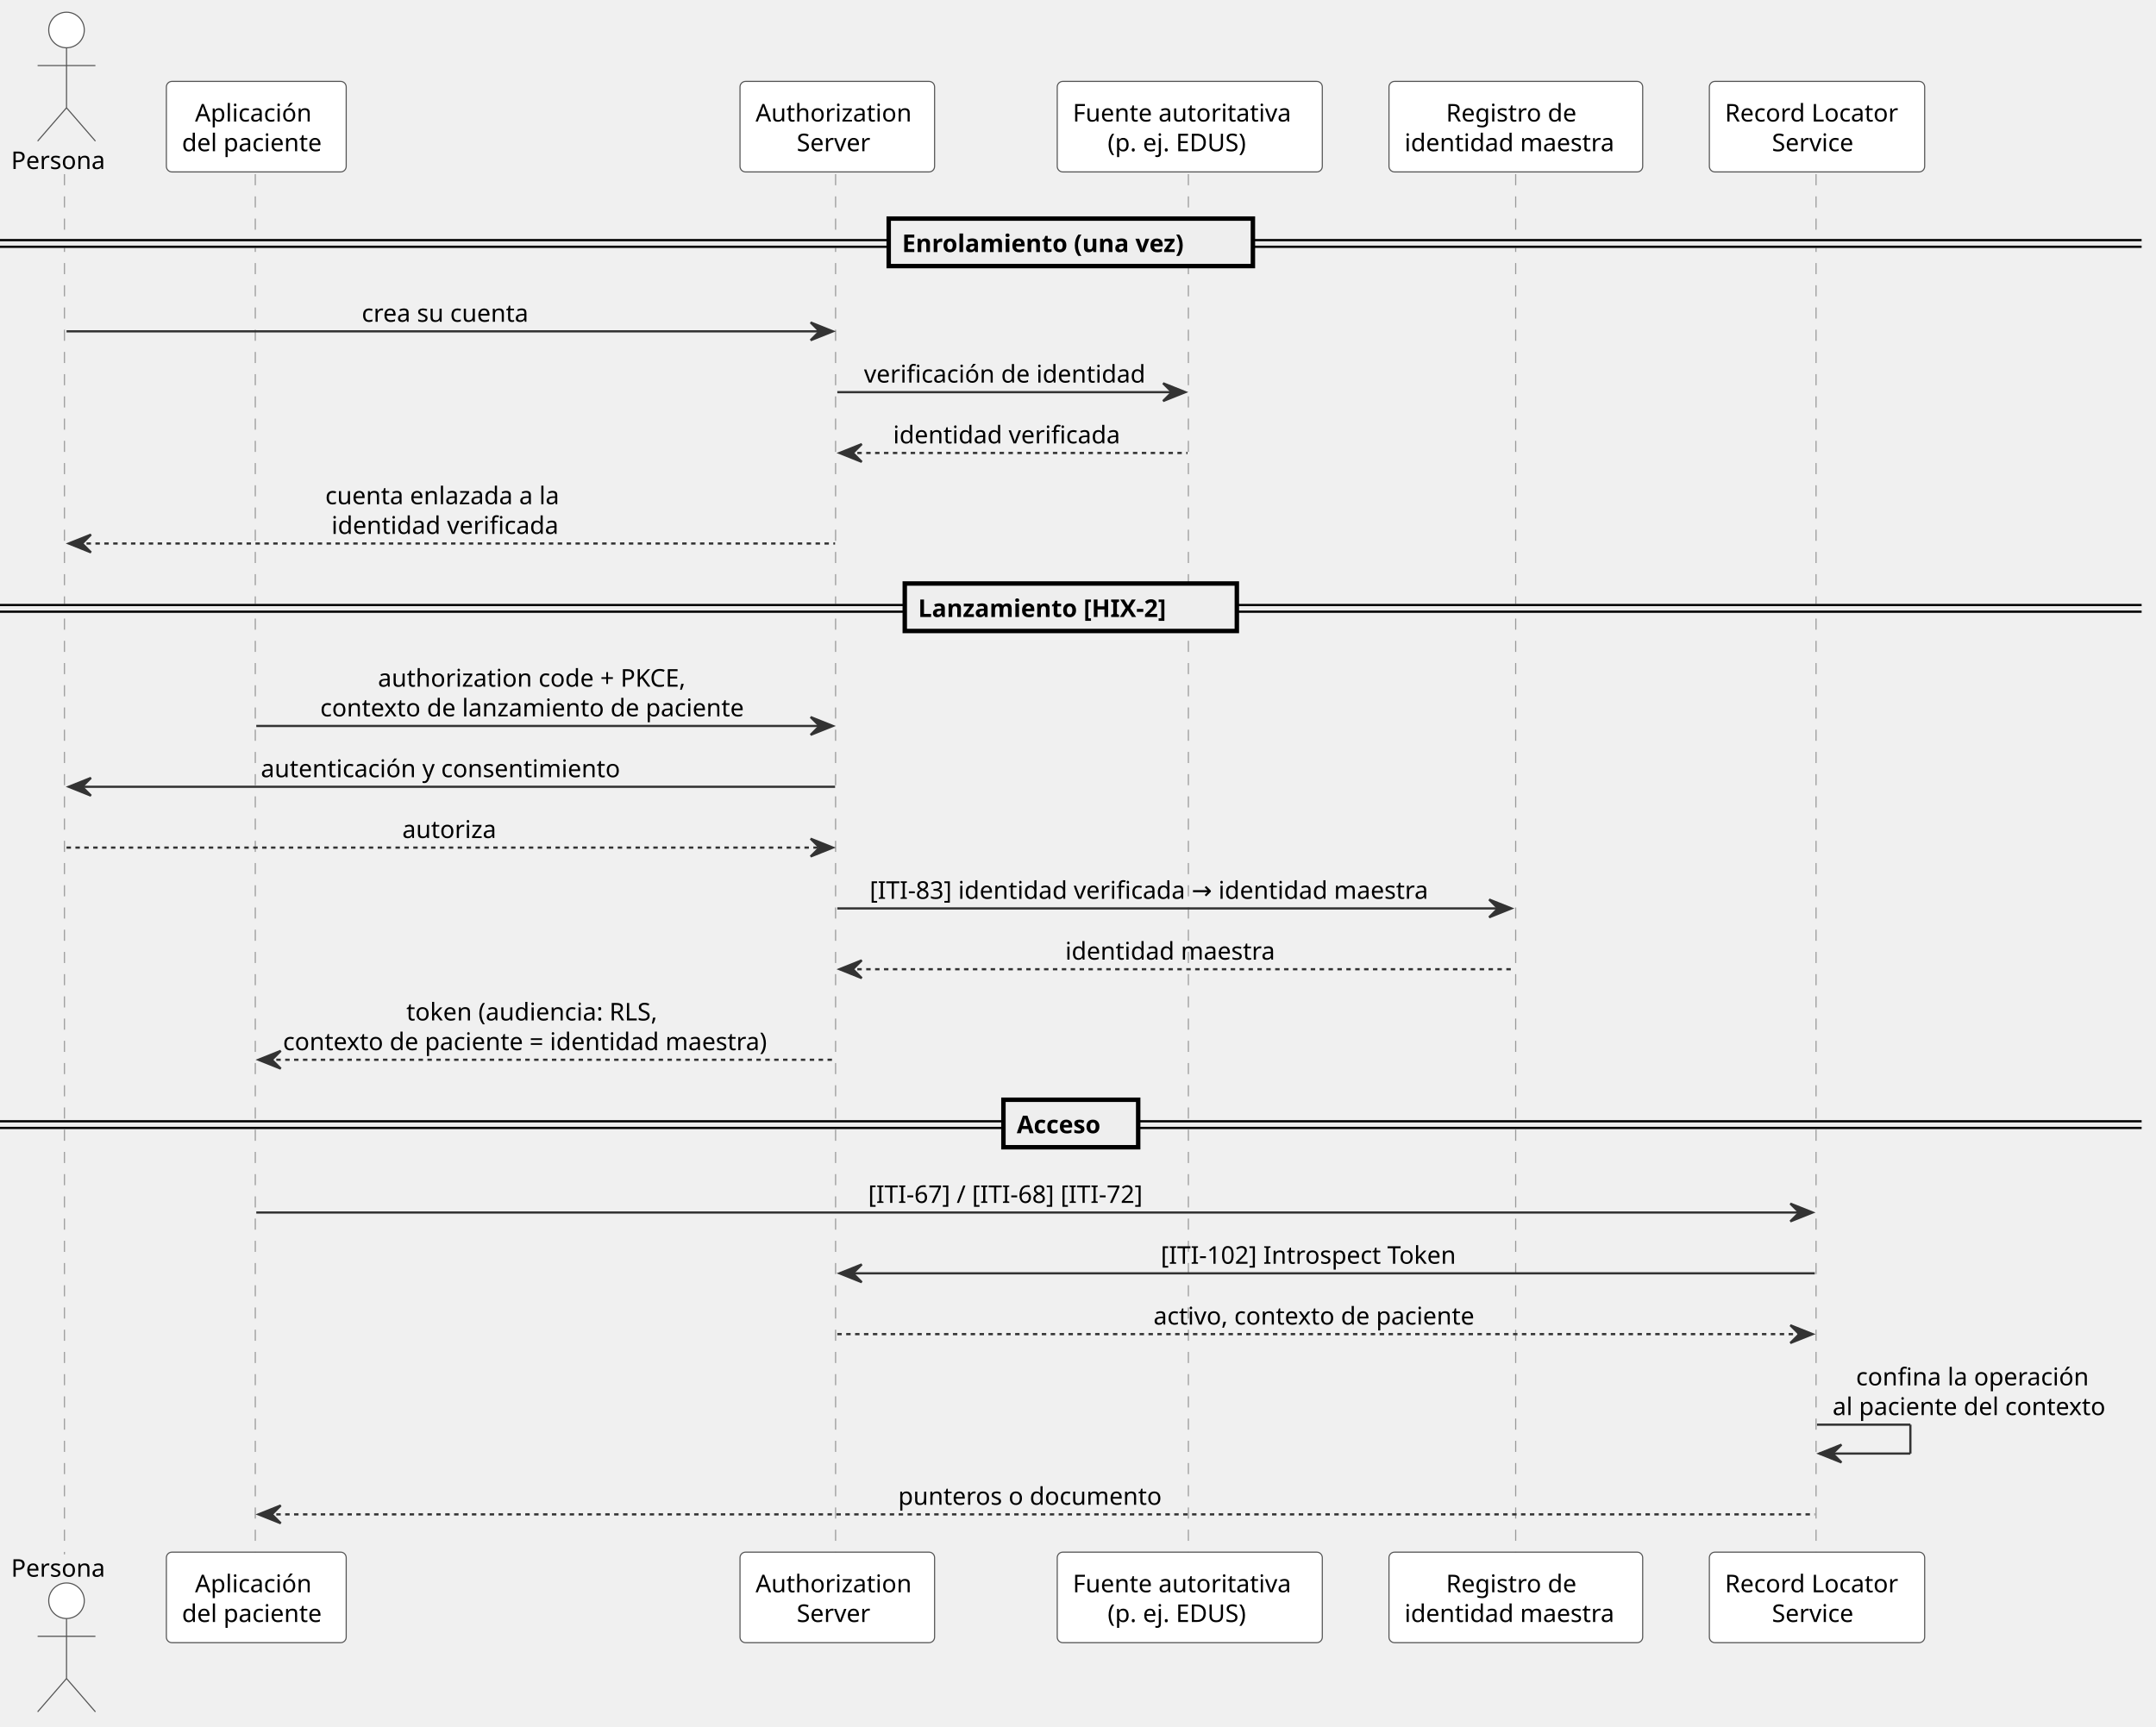
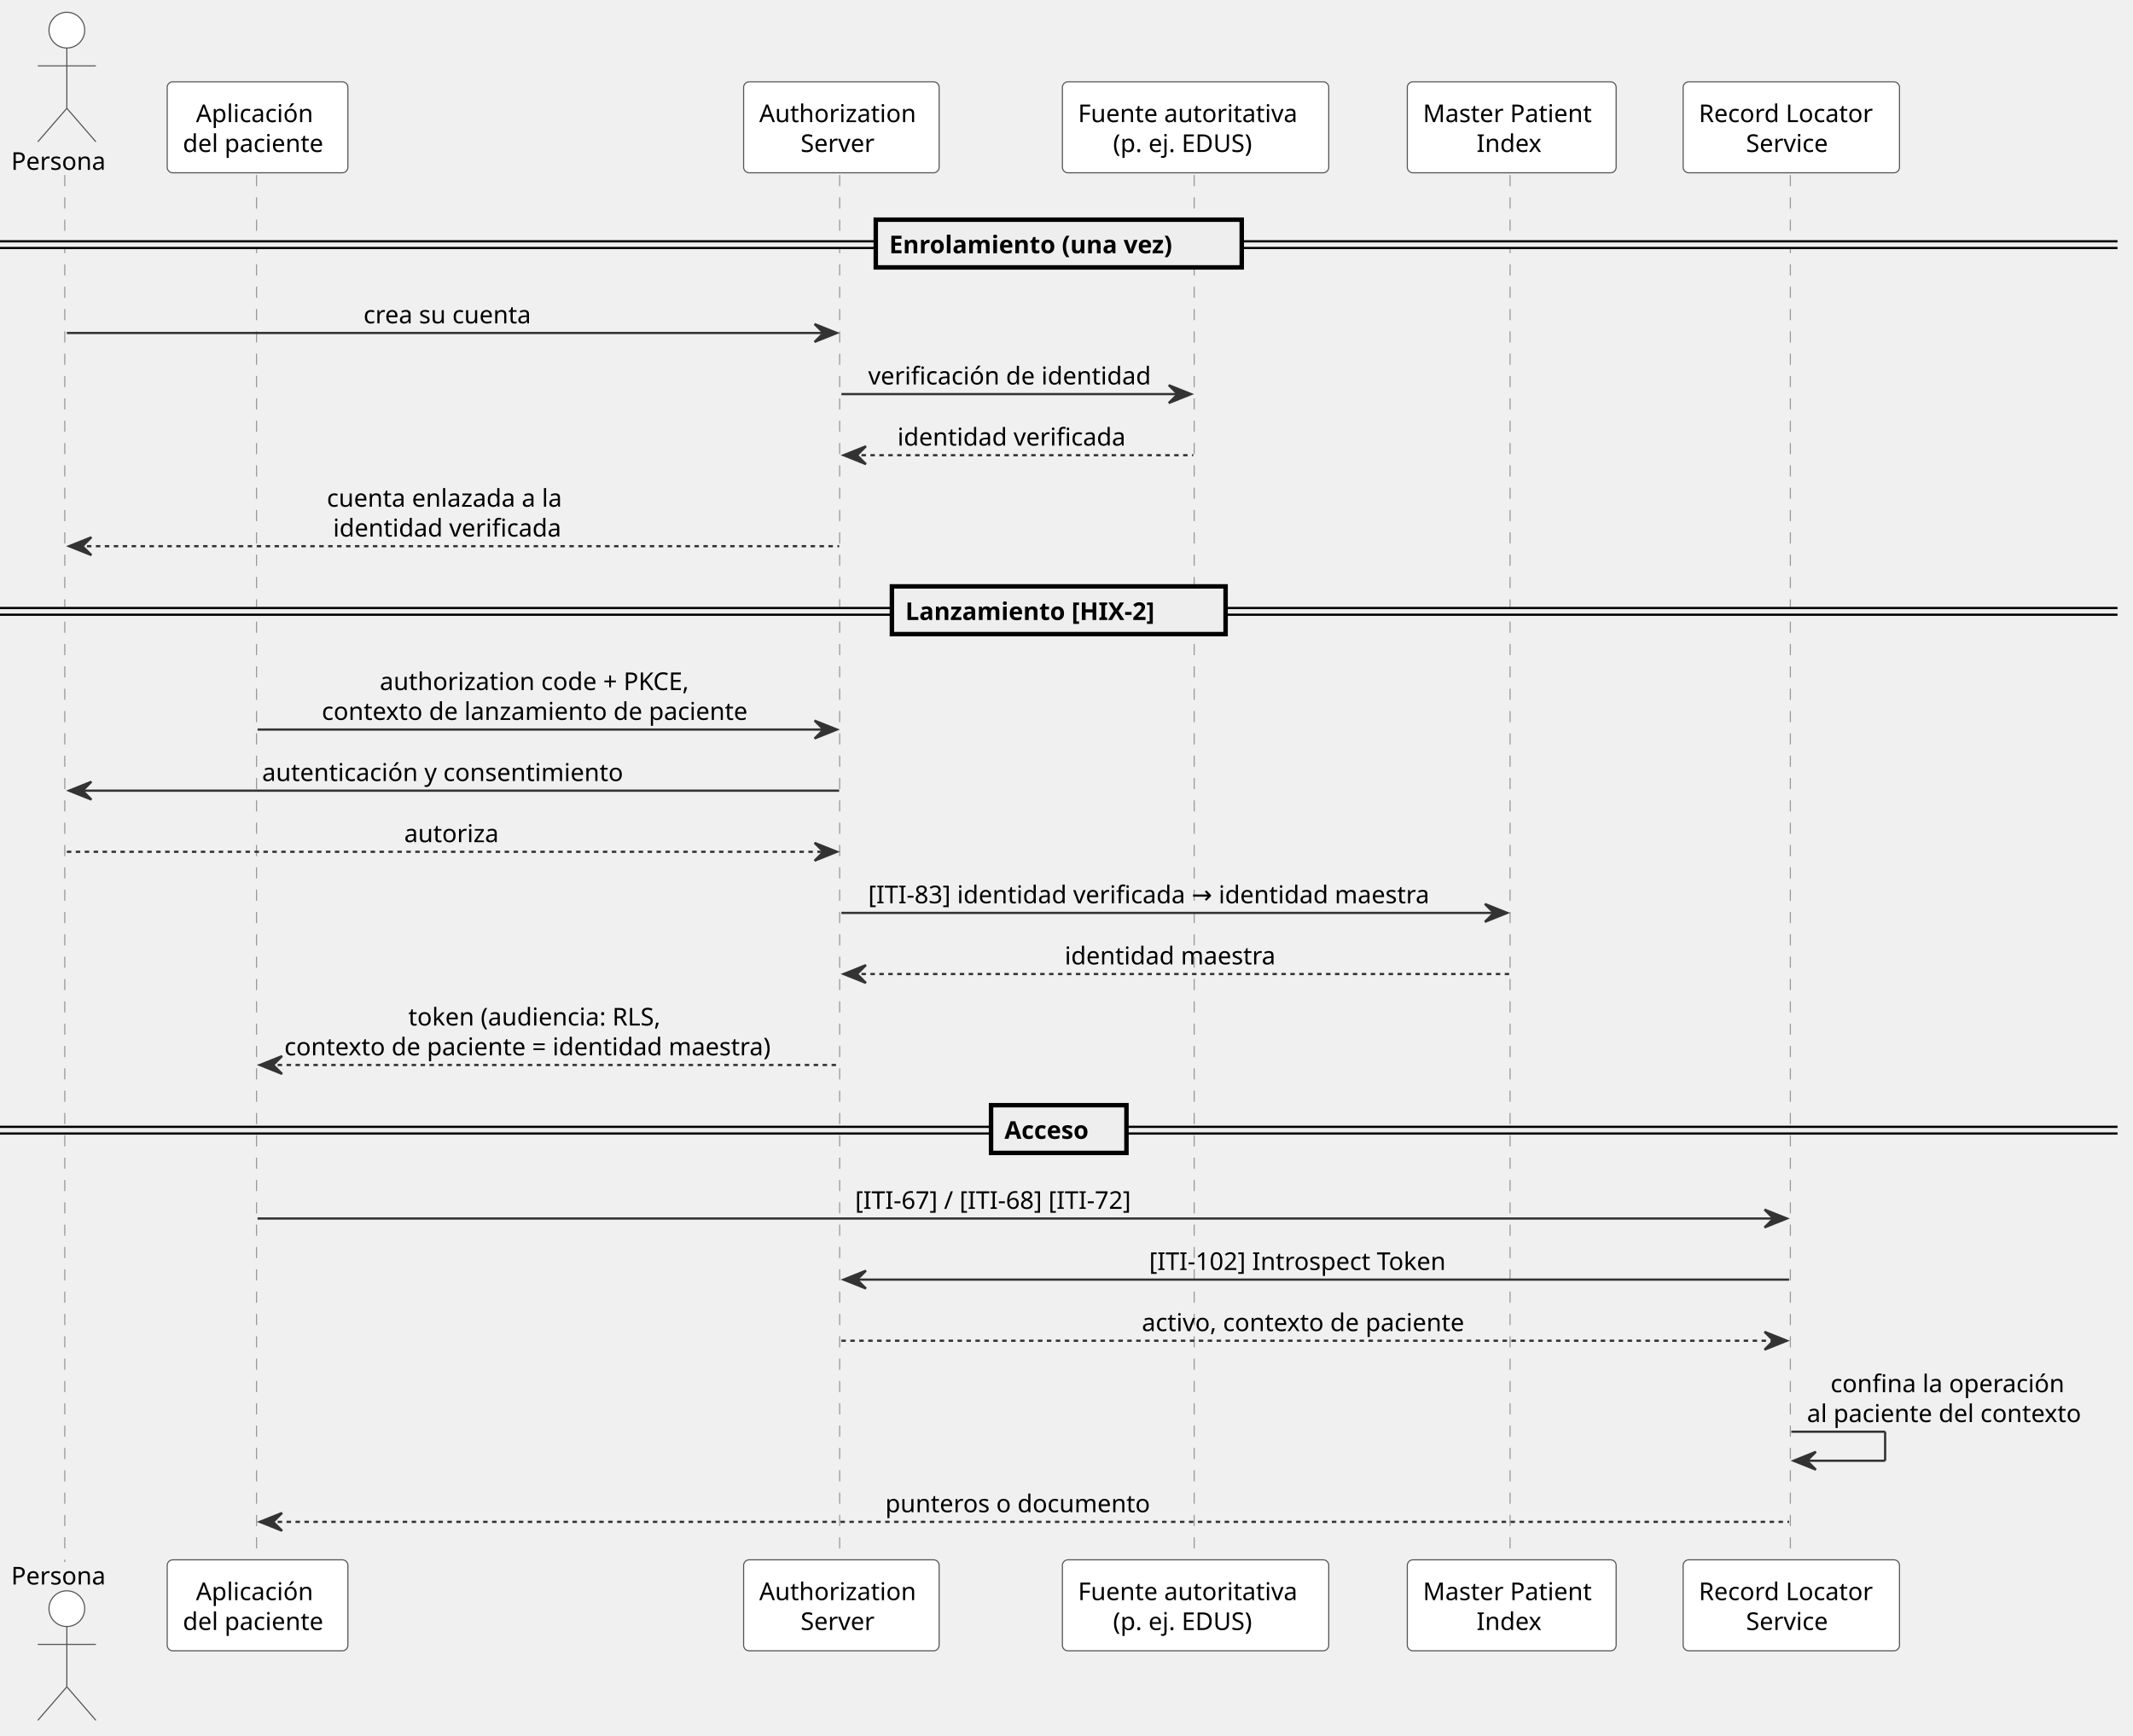
- <svg xmlns="http://www.w3.org/2000/svg" contentStyleType="text/css" data-diagram-type="SEQUENCE" height="777px" preserveAspectRatio="none" style="width:970px;height:777px;background:#FFFFFF;" version="1.1" viewBox="0 0 970 777" width="970px" zoomAndPan="magnify">
+ <svg xmlns="http://www.w3.org/2000/svg" contentStyleType="text/css" data-diagram-type="SEQUENCE" height="777px" preserveAspectRatio="none" style="width:955px;height:777px;background:#FFFFFF;" version="1.1" viewBox="0 0 955 777" width="955px" zoomAndPan="magnify">
  <defs />
  <g>
    <g class="participant-lifeline" data-entity-uid="part1" data-qualified-name="P" id="part1-lifeline">
      <g>
        <rect fill="#000000" fill-opacity="0" height="621.11" width="8" x="25.927" y="78.369" />
        <line style="stroke:#999999;stroke-width:0.5;stroke-dasharray:5,5;" x1="29" x2="29" y1="78.369" y2="699.479" />
      </g>
    </g>
    <g class="participant-lifeline" data-entity-uid="part2" data-qualified-name="APP" id="part2-lifeline">
      <g>
        <rect fill="#000000" fill-opacity="0" height="621.11" width="8" x="111.306" y="78.369" />
        <line style="stroke:#999999;stroke-width:0.5;stroke-dasharray:5,5;" x1="114.855" x2="114.855" y1="78.369" y2="699.479" />
      </g>
    </g>
    <g class="participant-lifeline" data-entity-uid="part3" data-qualified-name="AS" id="part3-lifeline">
      <g>
        <rect fill="#000000" fill-opacity="0" height="621.11" width="8" x="372.709" y="78.369" />
        <line style="stroke:#999999;stroke-width:0.5;stroke-dasharray:5,5;" x1="375.938" x2="375.938" y1="78.369" y2="699.479" />
      </g>
    </g>
    <g class="participant-lifeline" data-entity-uid="part4" data-qualified-name="SRC" id="part4-lifeline">
      <g>
        <rect fill="#000000" fill-opacity="0" height="621.11" width="8" x="531.287" y="78.369" />
        <line style="stroke:#999999;stroke-width:0.5;stroke-dasharray:5,5;" x1="534.661" x2="534.661" y1="78.369" y2="699.479" />
      </g>
    </g>
    <g class="participant-lifeline" data-entity-uid="part5" data-qualified-name="PMIR" id="part5-lifeline">
      <g>
-         <rect fill="#000000" fill-opacity="0" height="621.11" width="8" x="677.985" y="78.369" />
-         <line style="stroke:#999999;stroke-width:0.5;stroke-dasharray:5,5;" x1="681.913" x2="681.913" y1="78.369" y2="699.479" />
+         <rect fill="#000000" fill-opacity="0" height="621.11" width="8" x="672.842" y="78.369" />
+         <line style="stroke:#999999;stroke-width:0.5;stroke-dasharray:5,5;" x1="676.093" x2="676.093" y1="78.369" y2="699.479" />
      </g>
    </g>
    <g class="participant-lifeline" data-entity-uid="part6" data-qualified-name="RLS" id="part6-lifeline">
      <g>
-         <rect fill="#000000" fill-opacity="0" height="621.11" width="8" x="813.489" y="78.369" />
-         <line style="stroke:#999999;stroke-width:0.5;stroke-dasharray:5,5;" x1="817.057" x2="817.057" y1="78.369" y2="699.479" />
+         <rect fill="#000000" fill-opacity="0" height="621.11" width="8" x="798.023" y="78.369" />
+         <line style="stroke:#999999;stroke-width:0.5;stroke-dasharray:5,5;" x1="801.591" x2="801.591" y1="78.369" y2="699.479" />
      </g>
    </g>
    <g class="participant participant-head" data-entity-uid="part1" data-qualified-name="P" id="part1-head">
      <text fill="#000000" font-family="Verdana" font-size="11" lengthAdjust="spacing" textLength="43.855" x="5" y="76.059">Persona</text>
      <ellipse cx="29.927" cy="13.5" fill="#FFFFFF" rx="8" ry="8" style="stroke:#555555;stroke-width:0.5;" />
      <path d="M29.927,21.5 L29.927,48.5 M16.927,29.5 L42.928,29.5 M29.927,48.5 L16.927,63.5 M29.927,48.5 L42.928,63.5" fill="none" style="stroke:#555555;stroke-width:0.5;" />
    </g>
    <g class="participant participant-tail" data-entity-uid="part1" data-qualified-name="P" id="part1-tail">
      <text fill="#000000" font-family="Verdana" font-size="11" lengthAdjust="spacing" textLength="43.855" x="5" y="709.538">Persona</text>
      <ellipse cx="29.927" cy="720.348" fill="#FFFFFF" rx="8" ry="8" style="stroke:#555555;stroke-width:0.5;" />
      <path d="M29.927,728.348 L29.927,755.348 M16.927,736.348 L42.928,736.348 M29.927,755.348 L16.927,770.348 M29.927,755.348 L42.928,770.348" fill="none" style="stroke:#555555;stroke-width:0.5;" />
    </g>
    <g class="participant participant-head" data-entity-uid="part2" data-qualified-name="APP" id="part2-head">
      <rect fill="#FFFFFF" height="40.737" rx="2.5" ry="2.5" style="stroke:#555555;stroke-width:0.5;" width="80.902" x="74.855" y="36.631" />
      <text fill="#000000" font-family="Verdana" font-size="11" lengthAdjust="spacing" textLength="55.134" x="87.739" y="54.69">Aplicación</text>
      <text fill="#000000" font-family="Verdana" font-size="11" lengthAdjust="spacing" textLength="66.902" x="81.855" y="68.059">del paciente</text>
    </g>
    <g class="participant participant-tail" data-entity-uid="part2" data-qualified-name="APP" id="part2-tail">
      <rect fill="#FFFFFF" height="40.737" rx="2.5" ry="2.5" style="stroke:#555555;stroke-width:0.5;" width="80.902" x="74.855" y="698.479" />
      <text fill="#000000" font-family="Verdana" font-size="11" lengthAdjust="spacing" textLength="55.134" x="87.739" y="716.538">Aplicación</text>
      <text fill="#000000" font-family="Verdana" font-size="11" lengthAdjust="spacing" textLength="66.902" x="81.855" y="729.907">del paciente</text>
    </g>
    <g class="participant participant-head" data-entity-uid="part3" data-qualified-name="AS" id="part3-head">
      <rect fill="#FFFFFF" height="40.737" rx="2.5" ry="2.5" style="stroke:#555555;stroke-width:0.5;" width="87.541" x="332.938" y="36.631" />
      <text fill="#000000" font-family="Verdana" font-size="11" lengthAdjust="spacing" textLength="73.541" x="339.938" y="54.69">Authorization</text>
      <text fill="#000000" font-family="Verdana" font-size="11" lengthAdjust="spacing" textLength="36.523" x="358.447" y="68.059">Server</text>
    </g>
    <g class="participant participant-tail" data-entity-uid="part3" data-qualified-name="AS" id="part3-tail">
      <rect fill="#FFFFFF" height="40.737" rx="2.5" ry="2.5" style="stroke:#555555;stroke-width:0.5;" width="87.541" x="332.938" y="698.479" />
      <text fill="#000000" font-family="Verdana" font-size="11" lengthAdjust="spacing" textLength="73.541" x="339.938" y="716.538">Authorization</text>
      <text fill="#000000" font-family="Verdana" font-size="11" lengthAdjust="spacing" textLength="36.523" x="358.447" y="729.907">Server</text>
    </g>
    <g class="participant participant-head" data-entity-uid="part4" data-qualified-name="SRC" id="part4-head">
      <rect fill="#FFFFFF" height="40.737" rx="2.5" ry="2.5" style="stroke:#555555;stroke-width:0.5;" width="119.252" x="475.661" y="36.631" />
      <text fill="#000000" font-family="Verdana" font-size="11" lengthAdjust="spacing" textLength="105.252" x="482.661" y="54.69">Fuente autoritativa</text>
      <text fill="#000000" font-family="Verdana" font-size="11" lengthAdjust="spacing" textLength="73.922" x="498.325" y="68.059">(p. ej. EDUS)</text>
    </g>
    <g class="participant participant-tail" data-entity-uid="part4" data-qualified-name="SRC" id="part4-tail">
      <rect fill="#FFFFFF" height="40.737" rx="2.5" ry="2.5" style="stroke:#555555;stroke-width:0.5;" width="119.252" x="475.661" y="698.479" />
      <text fill="#000000" font-family="Verdana" font-size="11" lengthAdjust="spacing" textLength="105.252" x="482.661" y="716.538">Fuente autoritativa</text>
      <text fill="#000000" font-family="Verdana" font-size="11" lengthAdjust="spacing" textLength="73.922" x="498.325" y="729.907">(p. ej. EDUS)</text>
    </g>
    <g class="participant participant-head" data-entity-uid="part5" data-qualified-name="PMIR" id="part5-head">
-       <rect fill="#FFFFFF" height="40.737" rx="2.5" ry="2.5" style="stroke:#555555;stroke-width:0.5;" width="114.144" x="624.913" y="36.631" />
-       <text fill="#000000" font-family="Verdana" font-size="11" lengthAdjust="spacing" textLength="62.783" x="650.593" y="54.69">Registro de</text>
-       <text fill="#000000" font-family="Verdana" font-size="11" lengthAdjust="spacing" textLength="100.144" x="631.913" y="68.059">identidad maestra</text>
+       <rect fill="#FFFFFF" height="40.737" rx="2.5" ry="2.5" style="stroke:#555555;stroke-width:0.5;" width="93.498" x="630.093" y="36.631" />
+       <text fill="#000000" font-family="Verdana" font-size="11" lengthAdjust="spacing" textLength="79.498" x="637.093" y="54.69">Master Patient</text>
+       <text fill="#000000" font-family="Verdana" font-size="11" lengthAdjust="spacing" textLength="31.507" x="661.088" y="68.059">Index</text>
    </g>
    <g class="participant participant-tail" data-entity-uid="part5" data-qualified-name="PMIR" id="part5-tail">
-       <rect fill="#FFFFFF" height="40.737" rx="2.5" ry="2.5" style="stroke:#555555;stroke-width:0.5;" width="114.144" x="624.913" y="698.479" />
-       <text fill="#000000" font-family="Verdana" font-size="11" lengthAdjust="spacing" textLength="62.783" x="650.593" y="716.538">Registro de</text>
-       <text fill="#000000" font-family="Verdana" font-size="11" lengthAdjust="spacing" textLength="100.144" x="631.913" y="729.907">identidad maestra</text>
+       <rect fill="#FFFFFF" height="40.737" rx="2.5" ry="2.5" style="stroke:#555555;stroke-width:0.5;" width="93.498" x="630.093" y="698.479" />
+       <text fill="#000000" font-family="Verdana" font-size="11" lengthAdjust="spacing" textLength="79.498" x="637.093" y="716.538">Master Patient</text>
+       <text fill="#000000" font-family="Verdana" font-size="11" lengthAdjust="spacing" textLength="31.507" x="661.088" y="729.907">Index</text>
    </g>
    <g class="participant participant-head" data-entity-uid="part6" data-qualified-name="RLS" id="part6-head">
-       <rect fill="#FFFFFF" height="40.737" rx="2.5" ry="2.5" style="stroke:#555555;stroke-width:0.5;" width="96.865" x="769.057" y="36.631" />
-       <text fill="#000000" font-family="Verdana" font-size="11" lengthAdjust="spacing" textLength="82.865" x="776.057" y="54.69">Record Locator</text>
-       <text fill="#000000" font-family="Verdana" font-size="11" lengthAdjust="spacing" textLength="40.579" x="797.2" y="68.059">Service</text>
+       <rect fill="#FFFFFF" height="40.737" rx="2.5" ry="2.5" style="stroke:#555555;stroke-width:0.5;" width="96.865" x="753.591" y="36.631" />
+       <text fill="#000000" font-family="Verdana" font-size="11" lengthAdjust="spacing" textLength="82.865" x="760.591" y="54.69">Record Locator</text>
+       <text fill="#000000" font-family="Verdana" font-size="11" lengthAdjust="spacing" textLength="40.579" x="781.734" y="68.059">Service</text>
    </g>
    <g class="participant participant-tail" data-entity-uid="part6" data-qualified-name="RLS" id="part6-tail">
-       <rect fill="#FFFFFF" height="40.737" rx="2.5" ry="2.5" style="stroke:#555555;stroke-width:0.5;" width="96.865" x="769.057" y="698.479" />
-       <text fill="#000000" font-family="Verdana" font-size="11" lengthAdjust="spacing" textLength="82.865" x="776.057" y="716.538">Record Locator</text>
-       <text fill="#000000" font-family="Verdana" font-size="11" lengthAdjust="spacing" textLength="40.579" x="797.2" y="729.907">Service</text>
+       <rect fill="#FFFFFF" height="40.737" rx="2.5" ry="2.5" style="stroke:#555555;stroke-width:0.5;" width="96.865" x="753.591" y="698.479" />
+       <text fill="#000000" font-family="Verdana" font-size="11" lengthAdjust="spacing" textLength="82.865" x="760.591" y="716.538">Record Locator</text>
+       <text fill="#000000" font-family="Verdana" font-size="11" lengthAdjust="spacing" textLength="40.579" x="781.734" y="729.907">Service</text>
    </g>
-     <rect fill="#EEEEEE" height="3" style="stroke:#EEEEEE;stroke-width:1;" width="963.527" x="0" y="108.053" />
-     <line style="stroke:#000000;stroke-width:1;" x1="0" x2="963.527" y1="108.053" y2="108.053" />
-     <line style="stroke:#000000;stroke-width:1;" x1="0" x2="963.527" y1="111.053" y2="111.053" />
-     <rect fill="#EEEEEE" height="21.369" style="stroke:#000000;stroke-width:2;" width="163.853" x="399.837" y="98.369" />
-     <text fill="#000000" font-family="Verdana" font-size="11" font-weight="bold" lengthAdjust="spacing" textLength="146.094" x="405.837" y="113.428">Enrolamiento (una vez)</text>
+     <rect fill="#EEEEEE" height="3" style="stroke:#EEEEEE;stroke-width:1;" width="948.061" x="0" y="108.053" />
+     <line style="stroke:#000000;stroke-width:1;" x1="0" x2="948.061" y1="108.053" y2="108.053" />
+     <line style="stroke:#000000;stroke-width:1;" x1="0" x2="948.061" y1="111.053" y2="111.053" />
+     <rect fill="#EEEEEE" height="21.369" style="stroke:#000000;stroke-width:2;" width="163.853" x="392.104" y="98.369" />
+     <text fill="#000000" font-family="Verdana" font-size="11" font-weight="bold" lengthAdjust="spacing" textLength="146.094" x="398.104" y="113.428">Enrolamiento (una vez)</text>
    <g class="message" data-entity-1="part1" data-entity-2="part3" id="msg1">
      <polygon fill="#333333" points="364.709,145.106,374.709,149.106,364.709,153.106,368.709,149.106" style="stroke:#333333;stroke-width:1;" />
      <line style="stroke:#333333;stroke-width:1;" x1="29.927" x2="370.709" y1="149.106" y2="149.106" />
      <text fill="#000000" font-family="Verdana" font-size="11" lengthAdjust="spacing" textLength="81.157" x="162.739" y="144.796">crea su cuenta</text>
    </g>
    <g class="message" data-entity-1="part3" data-entity-2="part4" id="msg2">
      <polygon fill="#333333" points="523.287,172.475,533.287,176.475,523.287,180.475,527.287,176.475" style="stroke:#333333;stroke-width:1;" />
      <line style="stroke:#333333;stroke-width:1;" x1="376.709" x2="529.287" y1="176.475" y2="176.475" />
      <text fill="#000000" font-family="Verdana" font-size="11" lengthAdjust="spacing" textLength="134.578" x="388.709" y="172.165">verificación de identidad</text>
    </g>
    <g class="message" data-entity-1="part4" data-entity-2="part3" id="msg3">
      <polygon fill="#333333" points="387.709,199.843,377.709,203.843,387.709,207.843,383.709,203.843" style="stroke:#333333;stroke-width:1;" />
      <line style="stroke:#333333;stroke-width:1;stroke-dasharray:2,2;" x1="381.709" x2="534.287" y1="203.843" y2="203.843" />
      <text fill="#000000" font-family="Verdana" font-size="11" lengthAdjust="spacing" textLength="108.378" x="401.809" y="199.534">identidad verificada</text>
    </g>
    <g class="message" data-entity-1="part3" data-entity-2="part1" id="msg4">
      <polygon fill="#333333" points="40.928,240.581,30.927,244.581,40.928,248.581,36.928,244.581" style="stroke:#333333;stroke-width:1;" />
      <line style="stroke:#333333;stroke-width:1;stroke-dasharray:2,2;" x1="34.928" x2="375.709" y1="244.581" y2="244.581" />
      <text fill="#000000" font-family="Verdana" font-size="11" lengthAdjust="spacing" textLength="113.964" x="146.336" y="226.902">cuenta enlazada a la</text>
      <text fill="#000000" font-family="Verdana" font-size="11" lengthAdjust="spacing" textLength="108.378" x="149.129" y="240.271">identidad verificada</text>
    </g>
-     <rect fill="#EEEEEE" height="3" style="stroke:#EEEEEE;stroke-width:1;" width="963.527" x="0" y="272.265" />
-     <line style="stroke:#000000;stroke-width:1;" x1="0" x2="963.527" y1="272.265" y2="272.265" />
-     <line style="stroke:#000000;stroke-width:1;" x1="0" x2="963.527" y1="275.265" y2="275.265" />
-     <rect fill="#EEEEEE" height="21.369" style="stroke:#000000;stroke-width:2;" width="149.4" x="407.063" y="262.581" />
-     <text fill="#000000" font-family="Verdana" font-size="11" font-weight="bold" lengthAdjust="spacing" textLength="131.64" x="413.063" y="277.64">Lanzamiento [HIX-2]</text>
+     <rect fill="#EEEEEE" height="3" style="stroke:#EEEEEE;stroke-width:1;" width="948.061" x="0" y="272.265" />
+     <line style="stroke:#000000;stroke-width:1;" x1="0" x2="948.061" y1="272.265" y2="272.265" />
+     <line style="stroke:#000000;stroke-width:1;" x1="0" x2="948.061" y1="275.265" y2="275.265" />
+     <rect fill="#EEEEEE" height="21.369" style="stroke:#000000;stroke-width:2;" width="149.4" x="399.33" y="262.581" />
+     <text fill="#000000" font-family="Verdana" font-size="11" font-weight="bold" lengthAdjust="spacing" textLength="131.64" x="405.33" y="277.64">Lanzamiento [HIX-2]</text>
    <g class="message" data-entity-1="part2" data-entity-2="part3" id="msg5">
      <polygon fill="#333333" points="364.709,322.687,374.709,326.687,364.709,330.687,368.709,326.687" style="stroke:#333333;stroke-width:1;" />
      <line style="stroke:#333333;stroke-width:1;" x1="115.306" x2="370.709" y1="326.687" y2="326.687" />
      <text fill="#000000" font-family="Verdana" font-size="11" lengthAdjust="spacing" textLength="151.938" x="170.039" y="309.008">authorization code + PKCE,</text>
      <text fill="#000000" font-family="Verdana" font-size="11" lengthAdjust="spacing" textLength="203.881" x="144.067" y="322.377">contexto de lanzamiento de paciente</text>
    </g>
    <g class="message" data-entity-1="part3" data-entity-2="part1" id="msg6">
      <polygon fill="#333333" points="40.928,350.055,30.927,354.055,40.928,358.055,36.928,354.055" style="stroke:#333333;stroke-width:1;" />
      <line style="stroke:#333333;stroke-width:1;" x1="34.928" x2="375.709" y1="354.055" y2="354.055" />
      <text fill="#000000" font-family="Verdana" font-size="11" lengthAdjust="spacing" textLength="171.945" x="117.346" y="349.746">autenticación y consentimiento</text>
    </g>
    <g class="message" data-entity-1="part1" data-entity-2="part3" id="msg7">
      <polygon fill="#333333" points="364.709,377.424,374.709,381.424,364.709,385.424,368.709,381.424" style="stroke:#333333;stroke-width:1;" />
      <line style="stroke:#333333;stroke-width:1;stroke-dasharray:2,2;" x1="29.927" x2="370.709" y1="381.424" y2="381.424" />
      <text fill="#000000" font-family="Verdana" font-size="11" lengthAdjust="spacing" textLength="44.677" x="180.98" y="377.114">autoriza</text>
    </g>
    <g class="message" data-entity-1="part3" data-entity-2="part5" id="msg8">
-       <polygon fill="#333333" points="669.985,404.793,679.985,408.793,669.985,412.793,673.985,408.793" style="stroke:#333333;stroke-width:1;" />
-       <line style="stroke:#333333;stroke-width:1;" x1="376.709" x2="675.985" y1="408.793" y2="408.793" />
-       <text fill="#000000" font-family="Verdana" font-size="11" lengthAdjust="spacing" textLength="276.133" x="391.28" y="404.483">[ITI-83] identidad verificada → identidad maestra</text>
+       <polygon fill="#333333" points="664.842,404.793,674.842,408.793,664.842,412.793,668.842,408.793" style="stroke:#333333;stroke-width:1;" />
+       <line style="stroke:#333333;stroke-width:1;" x1="376.709" x2="670.842" y1="408.793" y2="408.793" />
+       <text fill="#000000" font-family="Verdana" font-size="11" lengthAdjust="spacing" textLength="276.133" x="388.709" y="404.483">[ITI-83] identidad verificada → identidad maestra</text>
    </g>
    <g class="message" data-entity-1="part5" data-entity-2="part3" id="msg9">
      <polygon fill="#333333" points="387.709,432.161,377.709,436.161,387.709,440.161,383.709,436.161" style="stroke:#333333;stroke-width:1;" />
-       <line style="stroke:#333333;stroke-width:1;stroke-dasharray:2,2;" x1="381.709" x2="680.985" y1="436.161" y2="436.161" />
-       <text fill="#000000" font-family="Verdana" font-size="11" lengthAdjust="spacing" textLength="100.144" x="479.274" y="431.852">identidad maestra</text>
+       <line style="stroke:#333333;stroke-width:1;stroke-dasharray:2,2;" x1="381.709" x2="675.842" y1="436.161" y2="436.161" />
+       <text fill="#000000" font-family="Verdana" font-size="11" lengthAdjust="spacing" textLength="100.144" x="476.703" y="431.852">identidad maestra</text>
    </g>
    <g class="message" data-entity-1="part3" data-entity-2="part2" id="msg10">
      <polygon fill="#333333" points="126.306,472.898,116.306,476.898,126.306,480.898,122.306,476.898" style="stroke:#333333;stroke-width:1;" />
      <line style="stroke:#333333;stroke-width:1;stroke-dasharray:2,2;" x1="120.306" x2="375.709" y1="476.898" y2="476.898" />
      <text fill="#000000" font-family="Verdana" font-size="11" lengthAdjust="spacing" textLength="126.36" x="182.827" y="459.22">token (audiencia: RLS,</text>
      <text fill="#000000" font-family="Verdana" font-size="11" lengthAdjust="spacing" textLength="237.402" x="127.306" y="472.589">contexto de paciente = identidad maestra)</text>
    </g>
-     <rect fill="#EEEEEE" height="3" style="stroke:#EEEEEE;stroke-width:1;" width="963.527" x="0" y="504.583" />
-     <line style="stroke:#000000;stroke-width:1;" x1="0" x2="963.527" y1="504.583" y2="504.583" />
-     <line style="stroke:#000000;stroke-width:1;" x1="0" x2="963.527" y1="507.583" y2="507.583" />
-     <rect fill="#EEEEEE" height="21.369" style="stroke:#000000;stroke-width:2;" width="60.627" x="451.45" y="494.898" />
-     <text fill="#000000" font-family="Verdana" font-size="11" font-weight="bold" lengthAdjust="spacing" textLength="42.867" x="457.45" y="509.957">Acceso</text>
+     <rect fill="#EEEEEE" height="3" style="stroke:#EEEEEE;stroke-width:1;" width="948.061" x="0" y="504.583" />
+     <line style="stroke:#000000;stroke-width:1;" x1="0" x2="948.061" y1="504.583" y2="504.583" />
+     <line style="stroke:#000000;stroke-width:1;" x1="0" x2="948.061" y1="507.583" y2="507.583" />
+     <rect fill="#EEEEEE" height="21.369" style="stroke:#000000;stroke-width:2;" width="60.627" x="443.717" y="494.898" />
+     <text fill="#000000" font-family="Verdana" font-size="11" font-weight="bold" lengthAdjust="spacing" textLength="42.867" x="449.717" y="509.957">Acceso</text>
    <g class="message" data-entity-1="part2" data-entity-2="part6" id="msg11">
-       <polygon fill="#333333" points="805.489,541.636,815.489,545.636,805.489,549.636,809.489,545.636" style="stroke:#333333;stroke-width:1;" />
-       <line style="stroke:#333333;stroke-width:1;" x1="115.306" x2="811.489" y1="545.636" y2="545.636" />
-       <text fill="#000000" font-family="Verdana" font-size="11" lengthAdjust="spacing" textLength="151.626" x="390.585" y="541.326">[ITI-67] / [ITI-68] [ITI-72]</text>
+       <polygon fill="#333333" points="790.023,541.636,800.023,545.636,790.023,549.636,794.023,545.636" style="stroke:#333333;stroke-width:1;" />
+       <line style="stroke:#333333;stroke-width:1;" x1="115.306" x2="796.023" y1="545.636" y2="545.636" />
+       <text fill="#000000" font-family="Verdana" font-size="11" lengthAdjust="spacing" textLength="151.626" x="382.852" y="541.326">[ITI-67] / [ITI-68] [ITI-72]</text>
    </g>
    <g class="message" data-entity-1="part6" data-entity-2="part3" id="msg12">
      <polygon fill="#333333" points="387.709,569.004,377.709,573.004,387.709,577.004,383.709,573.004" style="stroke:#333333;stroke-width:1;" />
-       <line style="stroke:#333333;stroke-width:1;" x1="381.709" x2="816.489" y1="573.004" y2="573.004" />
-       <text fill="#000000" font-family="Verdana" font-size="11" lengthAdjust="spacing" textLength="149.714" x="522.242" y="568.695">[ITI-102] Introspect Token</text>
+       <line style="stroke:#333333;stroke-width:1;" x1="381.709" x2="801.023" y1="573.004" y2="573.004" />
+       <text fill="#000000" font-family="Verdana" font-size="11" lengthAdjust="spacing" textLength="149.714" x="514.509" y="568.695">[ITI-102] Introspect Token</text>
    </g>
    <g class="message" data-entity-1="part3" data-entity-2="part6" id="msg13">
-       <polygon fill="#333333" points="805.489,596.373,815.489,600.373,805.489,604.373,809.489,600.373" style="stroke:#333333;stroke-width:1;" />
-       <line style="stroke:#333333;stroke-width:1;stroke-dasharray:2,2;" x1="376.709" x2="811.489" y1="600.373" y2="600.373" />
-       <text fill="#000000" font-family="Verdana" font-size="11" lengthAdjust="spacing" textLength="156.272" x="518.963" y="596.063">activo, contexto de paciente</text>
+       <polygon fill="#333333" points="790.023,596.373,800.023,600.373,790.023,604.373,794.023,600.373" style="stroke:#333333;stroke-width:1;" />
+       <line style="stroke:#333333;stroke-width:1;stroke-dasharray:2,2;" x1="376.709" x2="796.023" y1="600.373" y2="600.373" />
+       <text fill="#000000" font-family="Verdana" font-size="11" lengthAdjust="spacing" textLength="156.272" x="511.23" y="596.063">activo, contexto de paciente</text>
    </g>
    <g class="message" data-entity-1="part6" data-entity-2="part6" id="msg14">
-       <line style="stroke:#333333;stroke-width:1;" x1="817.489" x2="859.489" y1="641.11" y2="641.11" />
-       <line style="stroke:#333333;stroke-width:1;" x1="859.489" x2="859.489" y1="641.11" y2="654.11" />
-       <line style="stroke:#333333;stroke-width:1;" x1="818.489" x2="859.489" y1="654.11" y2="654.11" />
-       <polygon fill="#333333" points="828.489,650.11,818.489,654.11,828.489,658.11,824.489,654.11" style="stroke:#333333;stroke-width:1;" />
-       <text fill="#000000" font-family="Verdana" font-size="11" lengthAdjust="spacing" textLength="110.951" x="835.033" y="623.432">confina la operación</text>
-       <text fill="#000000" font-family="Verdana" font-size="11" lengthAdjust="spacing" textLength="132.038" x="824.489" y="636.801">al paciente del contexto</text>
+       <line style="stroke:#333333;stroke-width:1;" x1="802.023" x2="844.023" y1="641.11" y2="641.11" />
+       <line style="stroke:#333333;stroke-width:1;" x1="844.023" x2="844.023" y1="641.11" y2="654.11" />
+       <line style="stroke:#333333;stroke-width:1;" x1="803.023" x2="844.023" y1="654.11" y2="654.11" />
+       <polygon fill="#333333" points="813.023,650.11,803.023,654.11,813.023,658.11,809.023,654.11" style="stroke:#333333;stroke-width:1;" />
+       <text fill="#000000" font-family="Verdana" font-size="11" lengthAdjust="spacing" textLength="110.951" x="819.567" y="623.432">confina la operación</text>
+       <text fill="#000000" font-family="Verdana" font-size="11" lengthAdjust="spacing" textLength="132.038" x="809.023" y="636.801">al paciente del contexto</text>
    </g>
    <g class="message" data-entity-1="part6" data-entity-2="part2" id="msg15">
      <polygon fill="#333333" points="126.306,677.479,116.306,681.479,126.306,685.479,122.306,681.479" style="stroke:#333333;stroke-width:1;" />
-       <line style="stroke:#333333;stroke-width:1;stroke-dasharray:2,2;" x1="120.306" x2="816.489" y1="681.479" y2="681.479" />
-       <text fill="#000000" font-family="Verdana" font-size="11" lengthAdjust="spacing" textLength="124.62" x="404.088" y="677.169">punteros o documento</text>
+       <line style="stroke:#333333;stroke-width:1;stroke-dasharray:2,2;" x1="120.306" x2="801.023" y1="681.479" y2="681.479" />
+       <text fill="#000000" font-family="Verdana" font-size="11" lengthAdjust="spacing" textLength="124.62" x="396.355" y="677.169">punteros o documento</text>
    </g>
  </g>
</svg>
